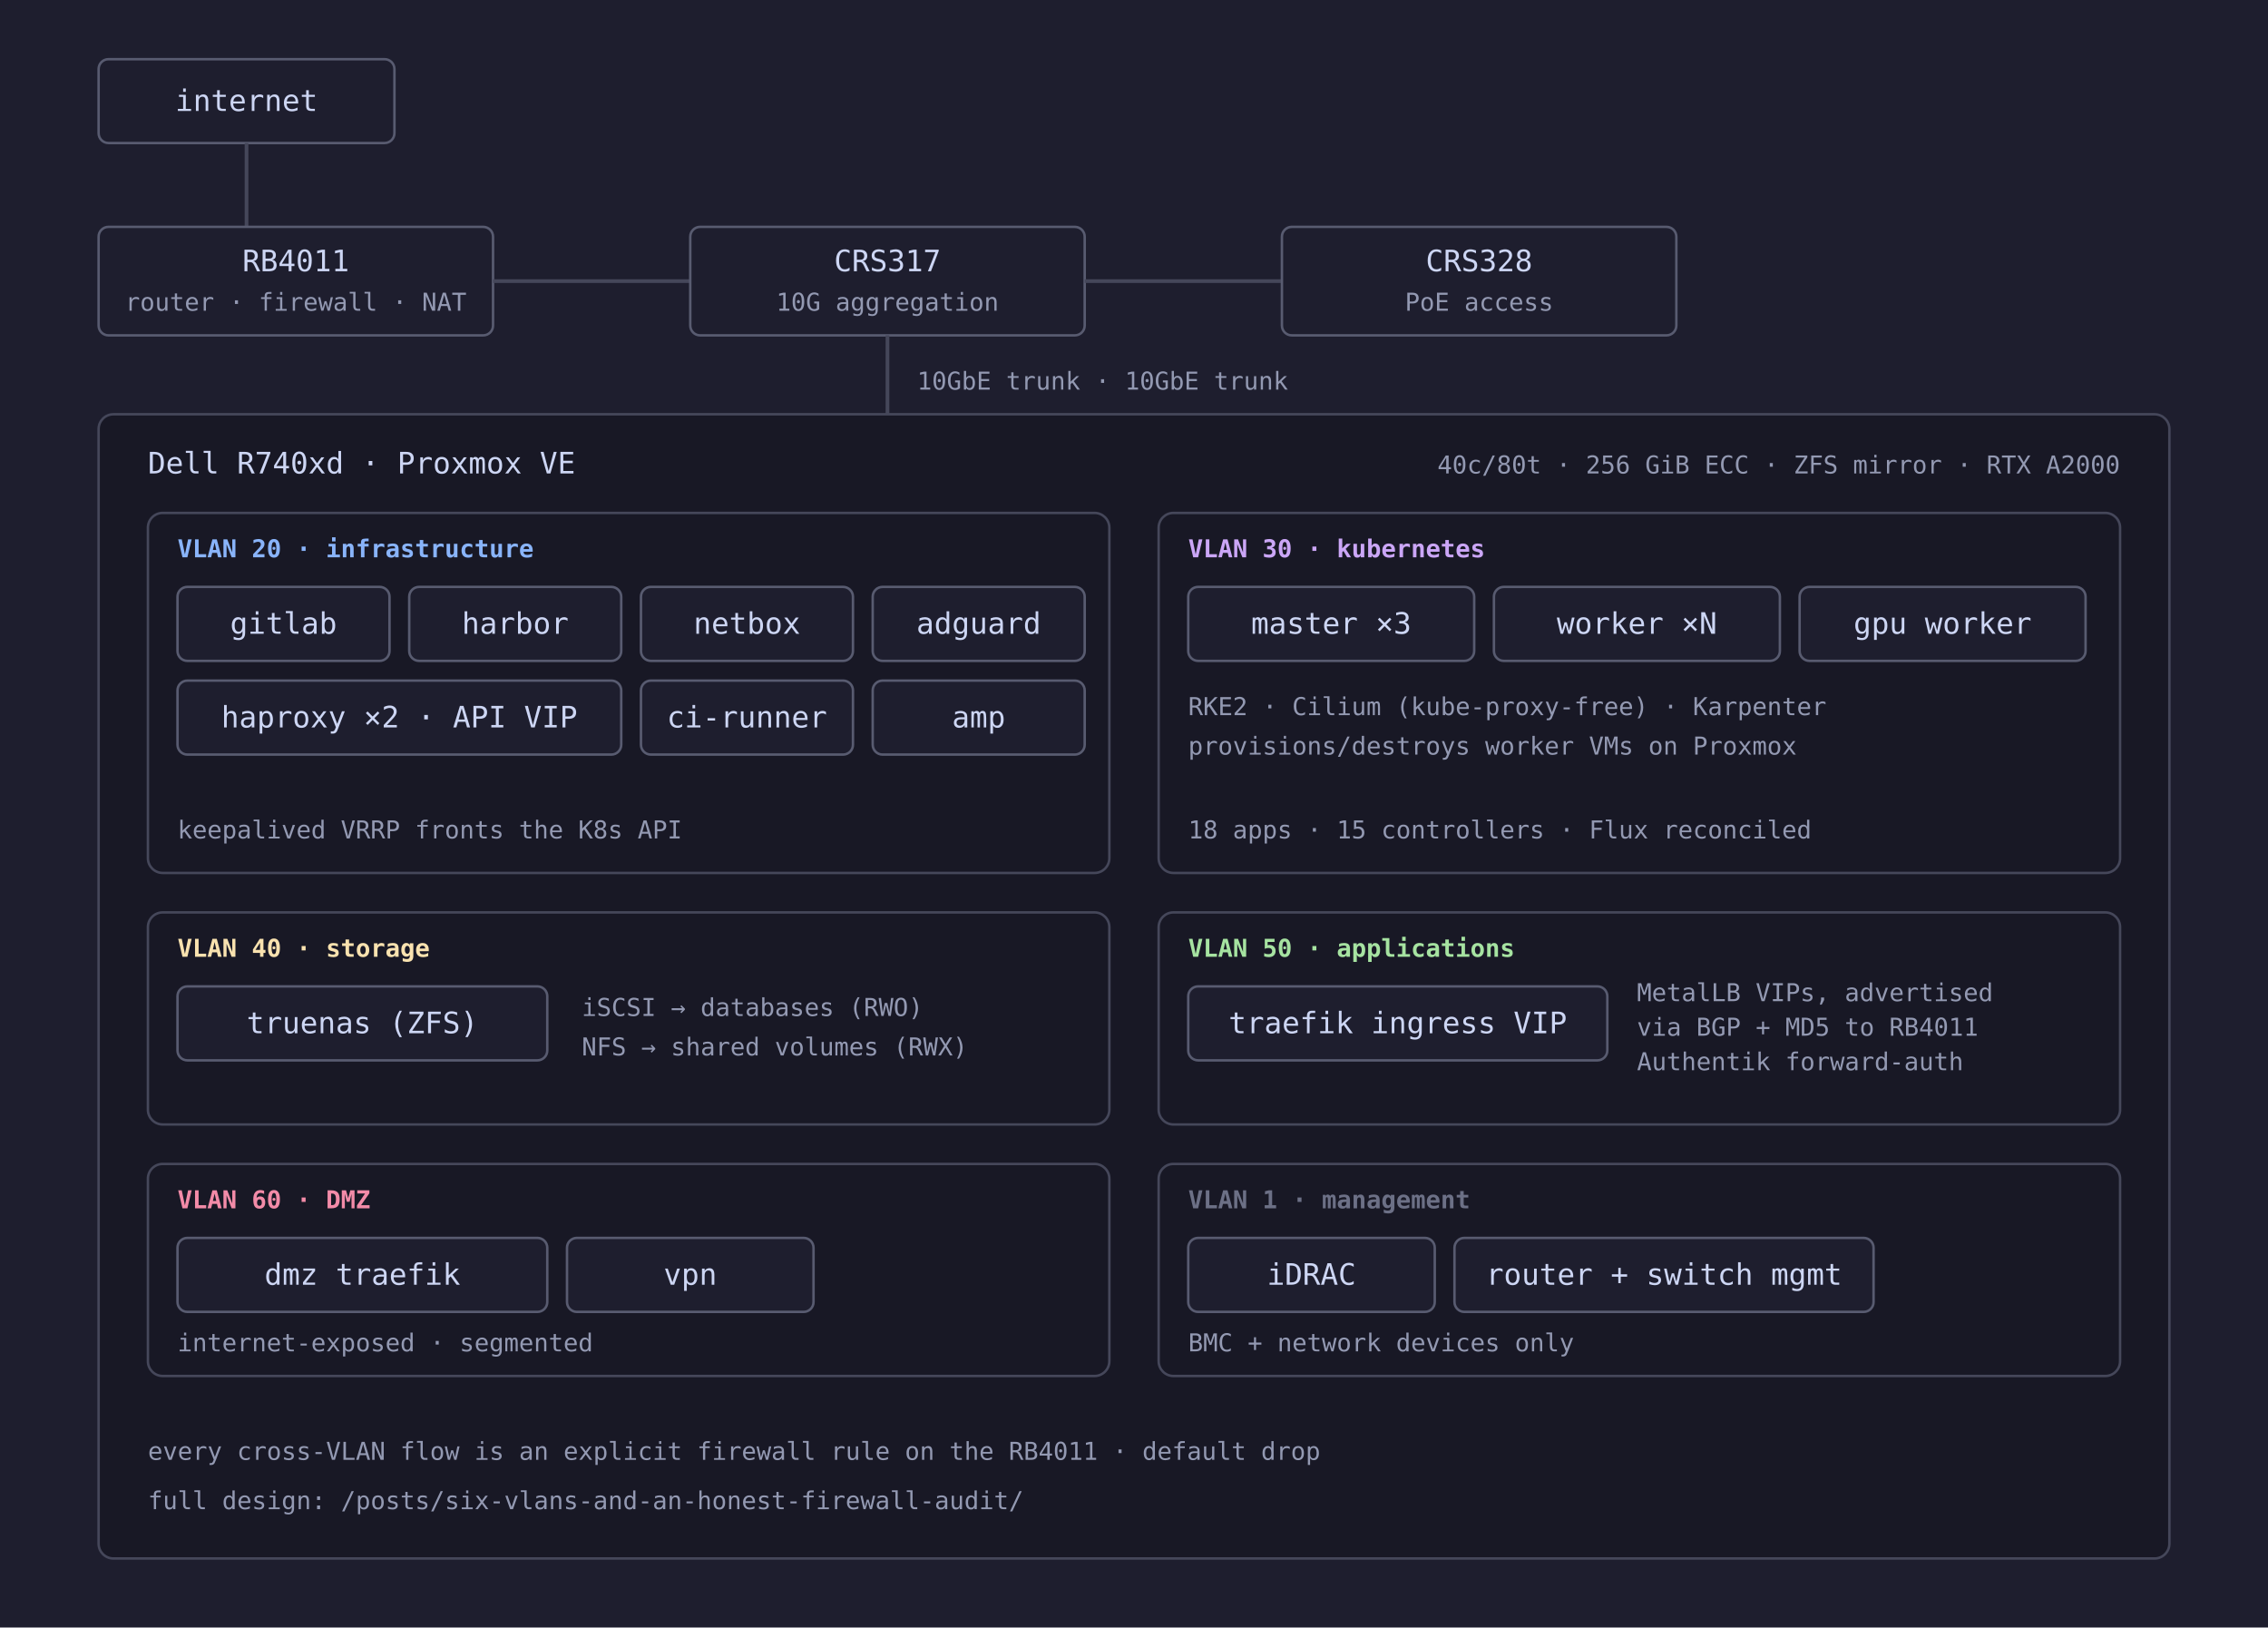
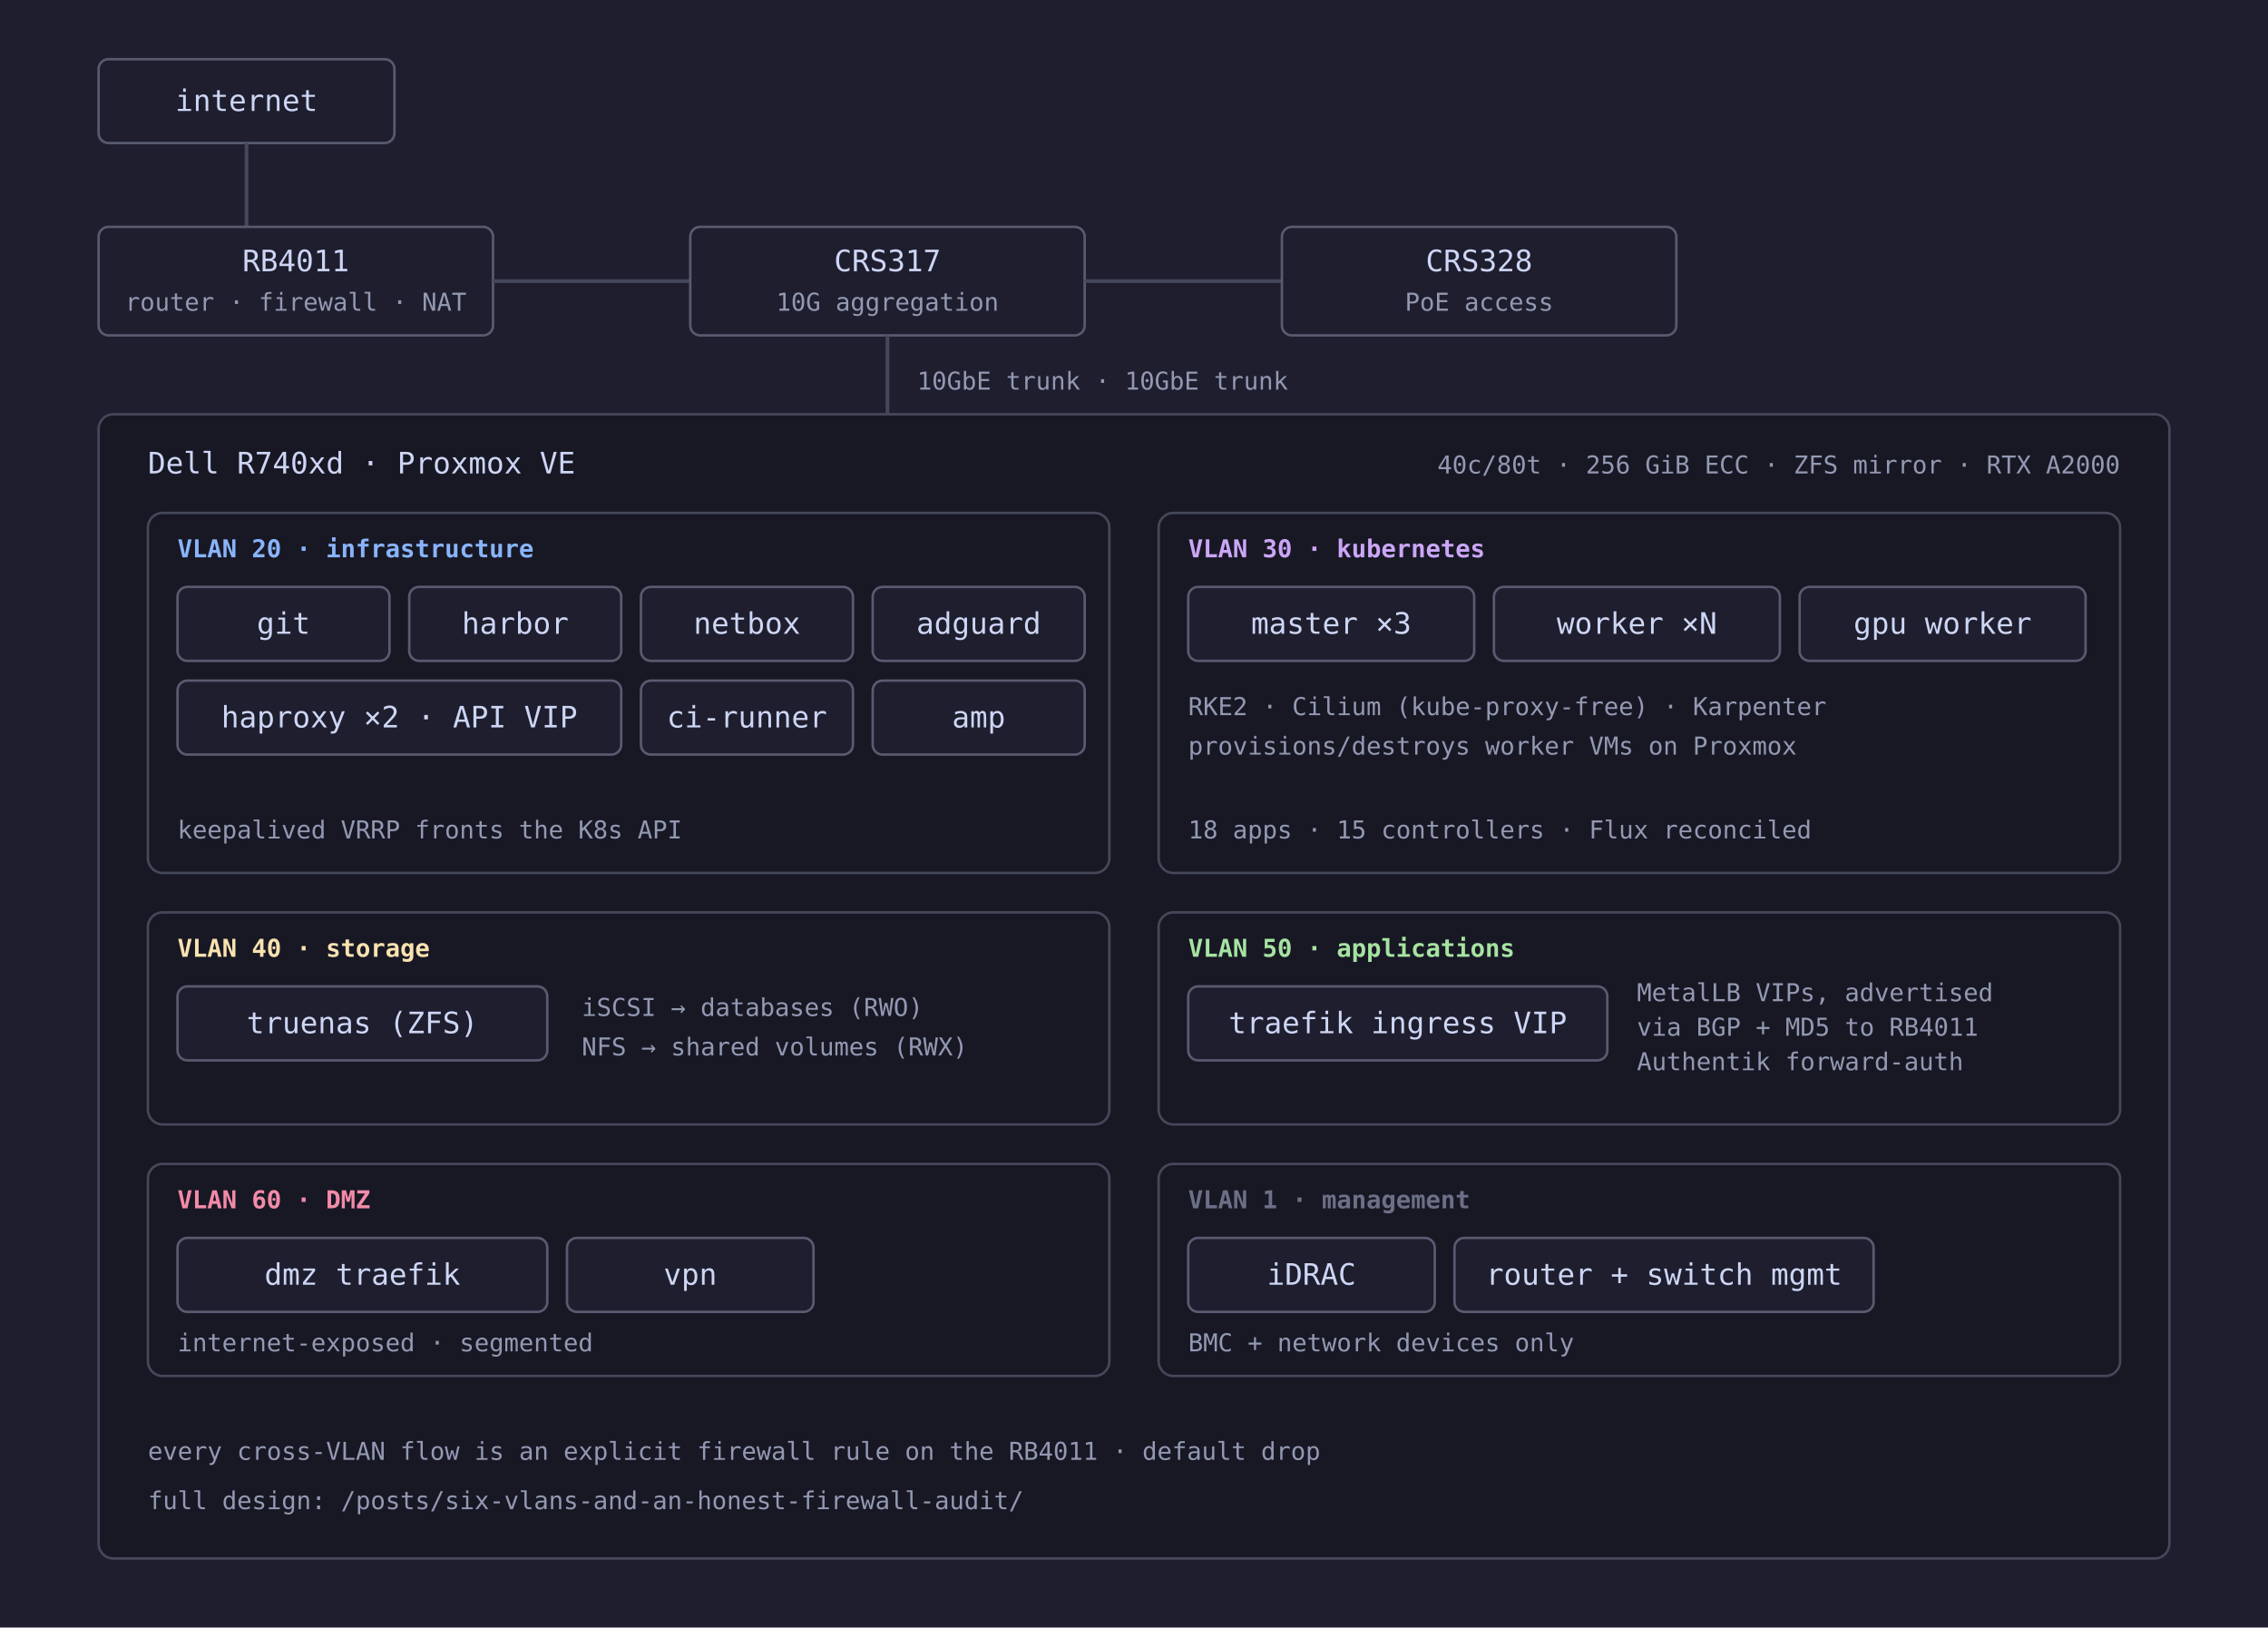
<svg xmlns="http://www.w3.org/2000/svg" viewBox="0 0 920 660" font-family="ui-monospace, SFMono-Regular, Menlo, Consolas, monospace">
  <style>
    .box { fill: #181825; stroke: #45475a; rx: 6; }
    .node { fill: #1e1e2e; stroke: #585b70; rx: 4; }
    .lbl { fill: #cdd6f4; font-size: 12px; }
    .sm { fill: #9399b2; font-size: 10px; }
    .tag { font-size: 10px; font-weight: bold; }
    .wire { stroke: #45475a; stroke-width: 1.5; fill: none; }
  </style>
  <rect width="920" height="660" fill="#1e1e2e" />
  <rect class="node" x="40" y="24" width="120" height="34" />
  <text class="lbl" x="100" y="45" text-anchor="middle">internet</text>
  <path class="wire" d="M100 58 V92" />
  <rect class="node" x="40" y="92" width="160" height="44" />
  <text class="lbl" x="120" y="110" text-anchor="middle">RB4011</text>
  <text class="sm" x="120" y="126" text-anchor="middle">router · firewall · NAT</text>
  <path class="wire" d="M200 114 H280" />
  <rect class="node" x="280" y="92" width="160" height="44" />
  <text class="lbl" x="360" y="110" text-anchor="middle">CRS317</text>
  <text class="sm" x="360" y="126" text-anchor="middle">10G aggregation</text>
  <path class="wire" d="M440 114 H520" />
  <rect class="node" x="520" y="92" width="160" height="44" />
  <text class="lbl" x="600" y="110" text-anchor="middle">CRS328</text>
  <text class="sm" x="600" y="126" text-anchor="middle">PoE access</text>
  <path class="wire" d="M360 136 V168" />
  <text class="sm" x="372" y="158">10GbE trunk · 10GbE trunk</text>
  <rect class="box" x="40" y="168" width="840" height="464" />
  <text class="lbl" x="60" y="192">Dell R740xd · Proxmox VE</text>
  <text class="sm" x="860" y="192" text-anchor="end">40c/80t · 256 GiB ECC · ZFS mirror · RTX A2000</text>
  <rect class="box" x="60" y="208" width="390" height="146" stroke="#89b4fa" />
  <text class="tag" x="72" y="226" fill="#89b4fa">VLAN 20 · infrastructure</text>
  <rect class="node" x="72" y="238" width="86" height="30" />
-   <text class="lbl" x="115" y="257" text-anchor="middle">gitlab</text>
+   <text class="lbl" x="115" y="257" text-anchor="middle">git</text>
  <rect class="node" x="166" y="238" width="86" height="30" />
  <text class="lbl" x="209" y="257" text-anchor="middle">harbor</text>
  <rect class="node" x="260" y="238" width="86" height="30" />
  <text class="lbl" x="303" y="257" text-anchor="middle">netbox</text>
  <rect class="node" x="354" y="238" width="86" height="30" />
  <text class="lbl" x="397" y="257" text-anchor="middle">adguard</text>
  <rect class="node" x="72" y="276" width="180" height="30" />
  <text class="lbl" x="162" y="295" text-anchor="middle">haproxy ×2 · API VIP</text>
  <rect class="node" x="260" y="276" width="86" height="30" />
  <text class="lbl" x="303" y="295" text-anchor="middle">ci-runner</text>
  <rect class="node" x="354" y="276" width="86" height="30" />
  <text class="lbl" x="397" y="295" text-anchor="middle">amp</text>
  <text class="sm" x="72" y="340">keepalived VRRP fronts the K8s API</text>
  <rect class="box" x="470" y="208" width="390" height="146" stroke="#cba6f7" />
  <text class="tag" x="482" y="226" fill="#cba6f7">VLAN 30 · kubernetes</text>
  <rect class="node" x="482" y="238" width="116" height="30" />
  <text class="lbl" x="540" y="257" text-anchor="middle">master ×3</text>
  <rect class="node" x="606" y="238" width="116" height="30" />
  <text class="lbl" x="664" y="257" text-anchor="middle">worker ×N</text>
  <rect class="node" x="730" y="238" width="116" height="30" />
  <text class="lbl" x="788" y="257" text-anchor="middle">gpu worker</text>
  <text class="sm" x="482" y="290">RKE2 · Cilium (kube-proxy-free) · Karpenter</text>
  <text class="sm" x="482" y="306">provisions/destroys worker VMs on Proxmox</text>
  <text class="sm" x="482" y="340">18 apps · 15 controllers · Flux reconciled</text>
  <rect class="box" x="60" y="370" width="390" height="86" stroke="#f9e2af" />
  <text class="tag" x="72" y="388" fill="#f9e2af">VLAN 40 · storage</text>
  <rect class="node" x="72" y="400" width="150" height="30" />
  <text class="lbl" x="147" y="419" text-anchor="middle">truenas (ZFS)</text>
  <text class="sm" x="236" y="412">iSCSI → databases (RWO)</text>
  <text class="sm" x="236" y="428">NFS → shared volumes (RWX)</text>
  <rect class="box" x="470" y="370" width="390" height="86" stroke="#a6e3a1" />
  <text class="tag" x="482" y="388" fill="#a6e3a1">VLAN 50 · applications</text>
  <rect class="node" x="482" y="400" width="170" height="30" />
  <text class="lbl" x="567" y="419" text-anchor="middle">traefik ingress VIP</text>
  <text class="sm" x="664" y="406">MetalLB VIPs, advertised</text>
  <text class="sm" x="664" y="420">via BGP + MD5 to RB4011</text>
  <text class="sm" x="664" y="434">Authentik forward-auth</text>
  <rect class="box" x="60" y="472" width="390" height="86" stroke="#f38ba8" />
  <text class="tag" x="72" y="490" fill="#f38ba8">VLAN 60 · DMZ</text>
  <rect class="node" x="72" y="502" width="150" height="30" />
  <text class="lbl" x="147" y="521" text-anchor="middle">dmz traefik</text>
  <rect class="node" x="230" y="502" width="100" height="30" />
  <text class="lbl" x="280" y="521" text-anchor="middle">vpn</text>
  <text class="sm" x="72" y="548">internet-exposed · segmented</text>
  <rect class="box" x="470" y="472" width="390" height="86" stroke="#6c7086" />
  <text class="tag" x="482" y="490" fill="#6c7086">VLAN 1 · management</text>
  <rect class="node" x="482" y="502" width="100" height="30" />
  <text class="lbl" x="532" y="521" text-anchor="middle">iDRAC</text>
  <rect class="node" x="590" y="502" width="170" height="30" />
  <text class="lbl" x="675" y="521" text-anchor="middle">router + switch mgmt</text>
  <text class="sm" x="482" y="548">BMC + network devices only</text>
  <text class="sm" x="60" y="592">every cross-VLAN flow is an explicit firewall rule on the RB4011 · default drop</text>
  <text class="sm" x="60" y="612">full design: /posts/six-vlans-and-an-honest-firewall-audit/</text>
</svg>
